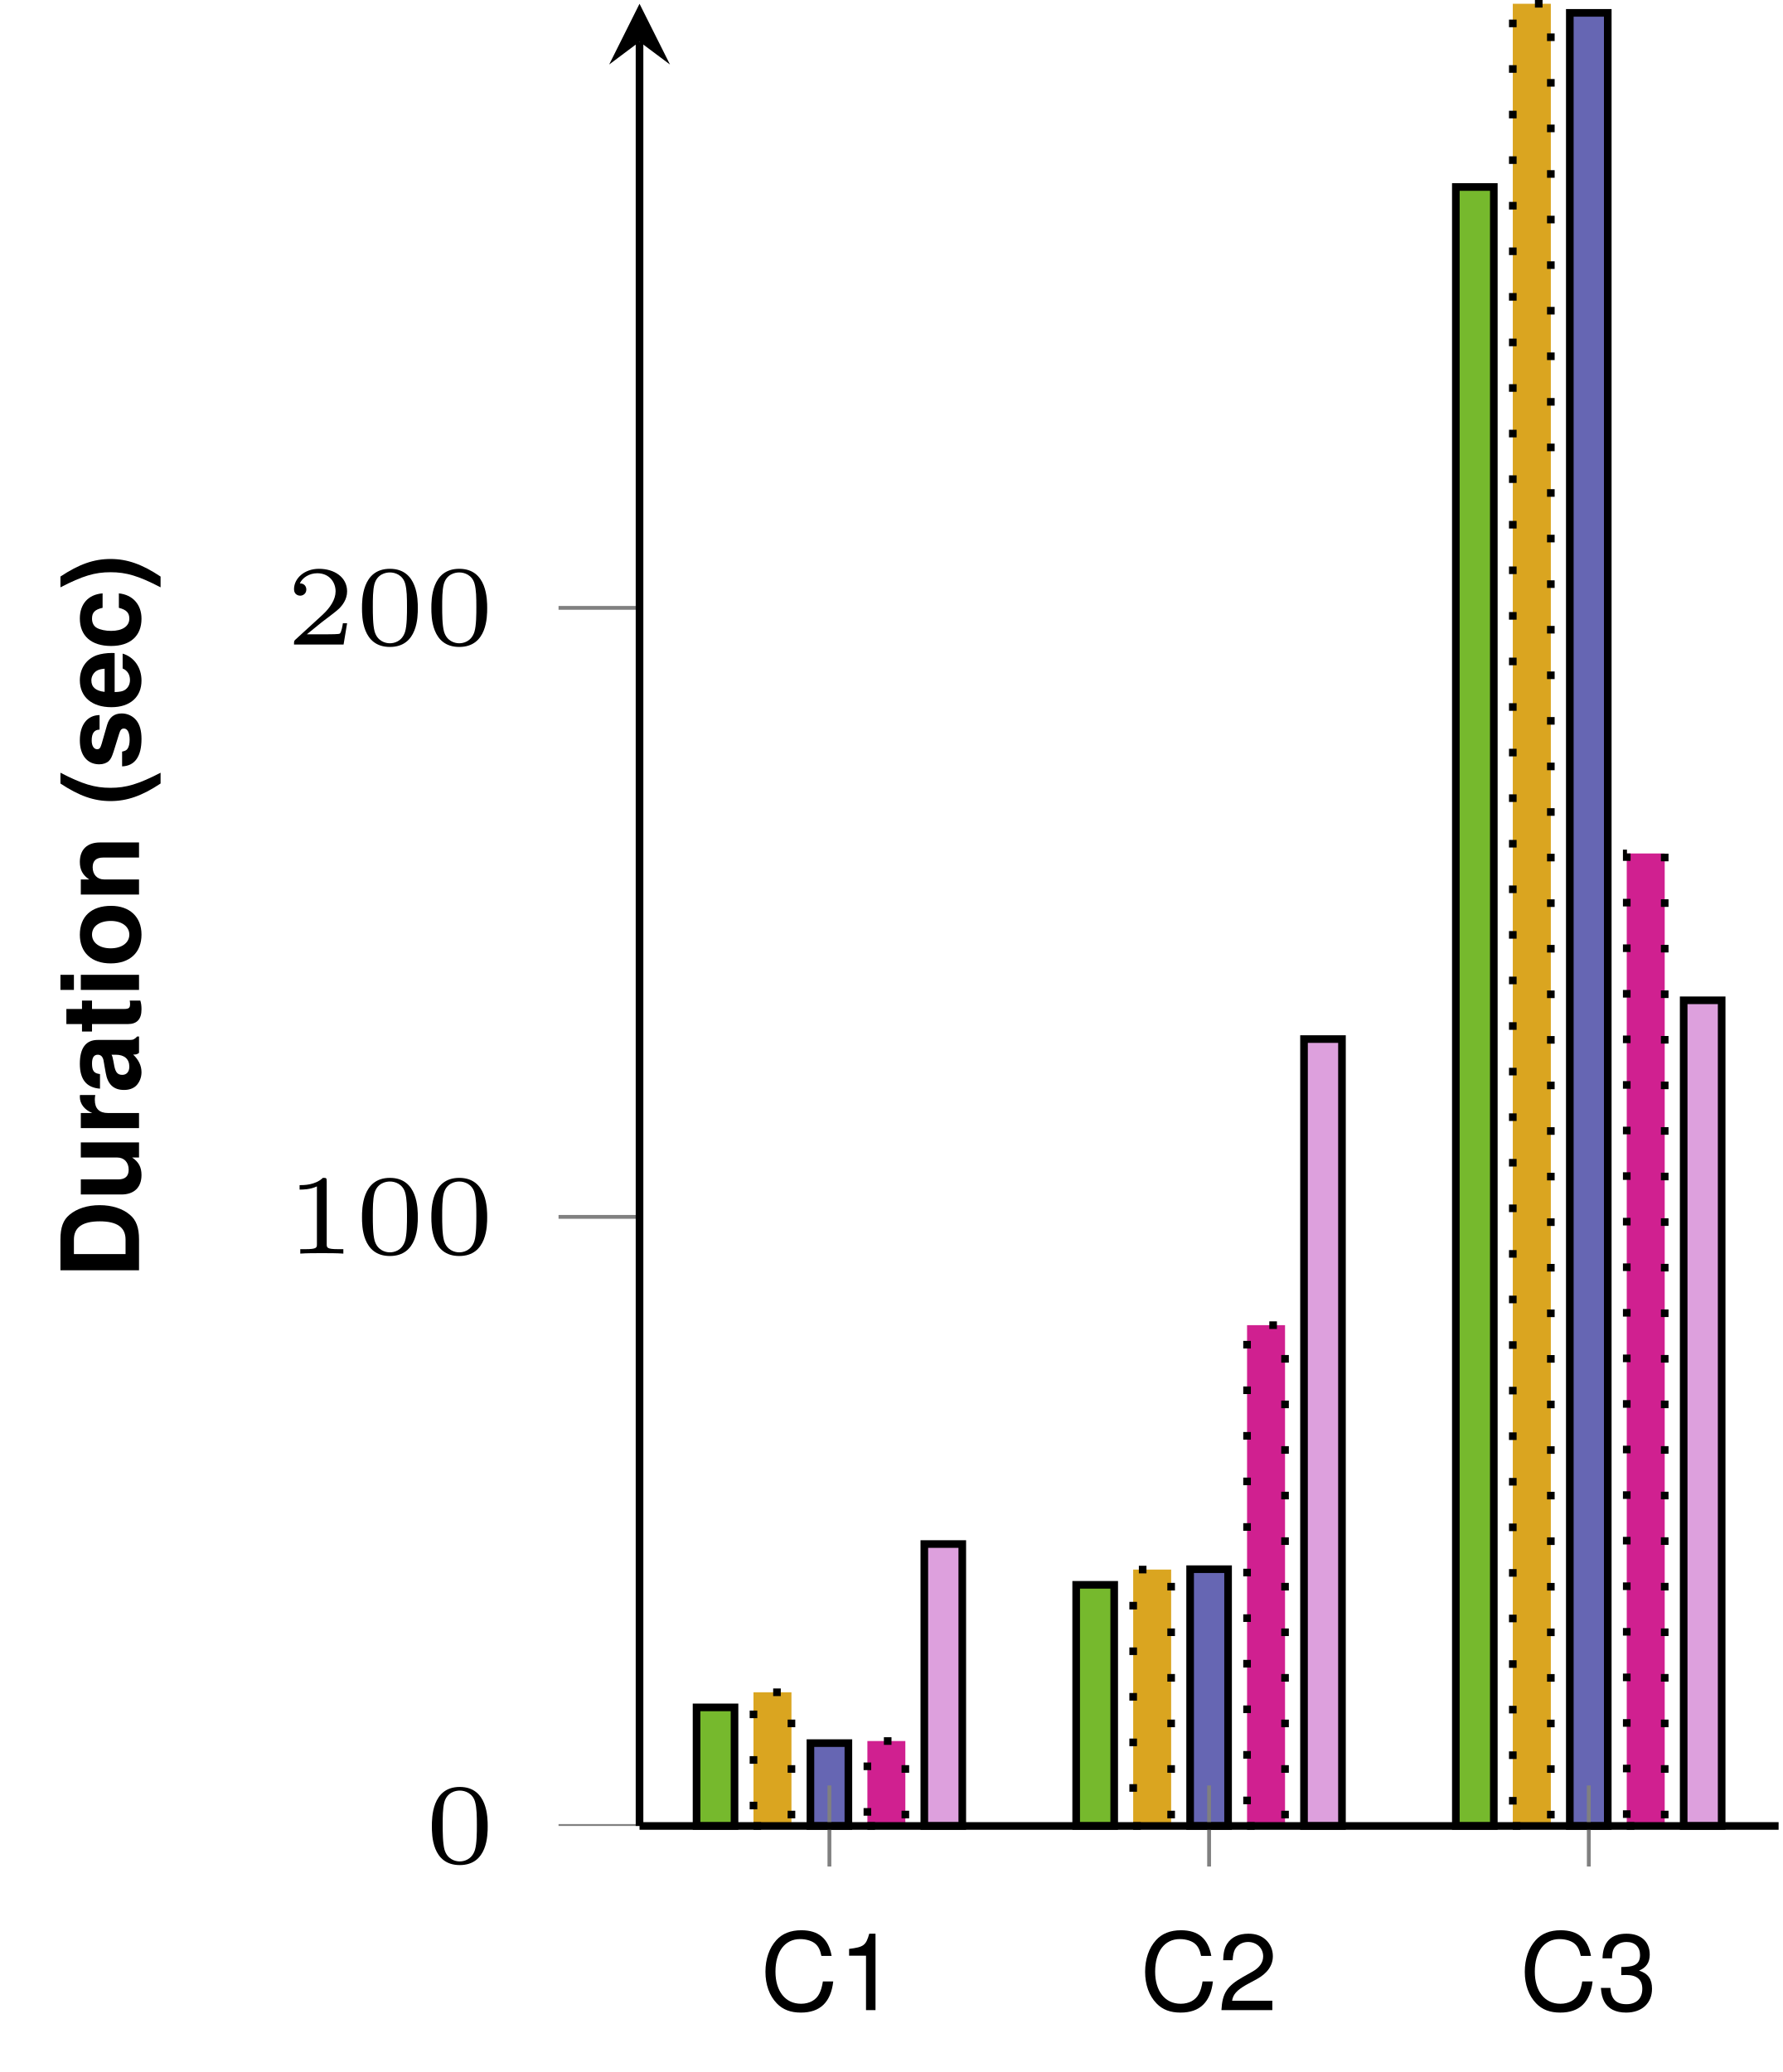
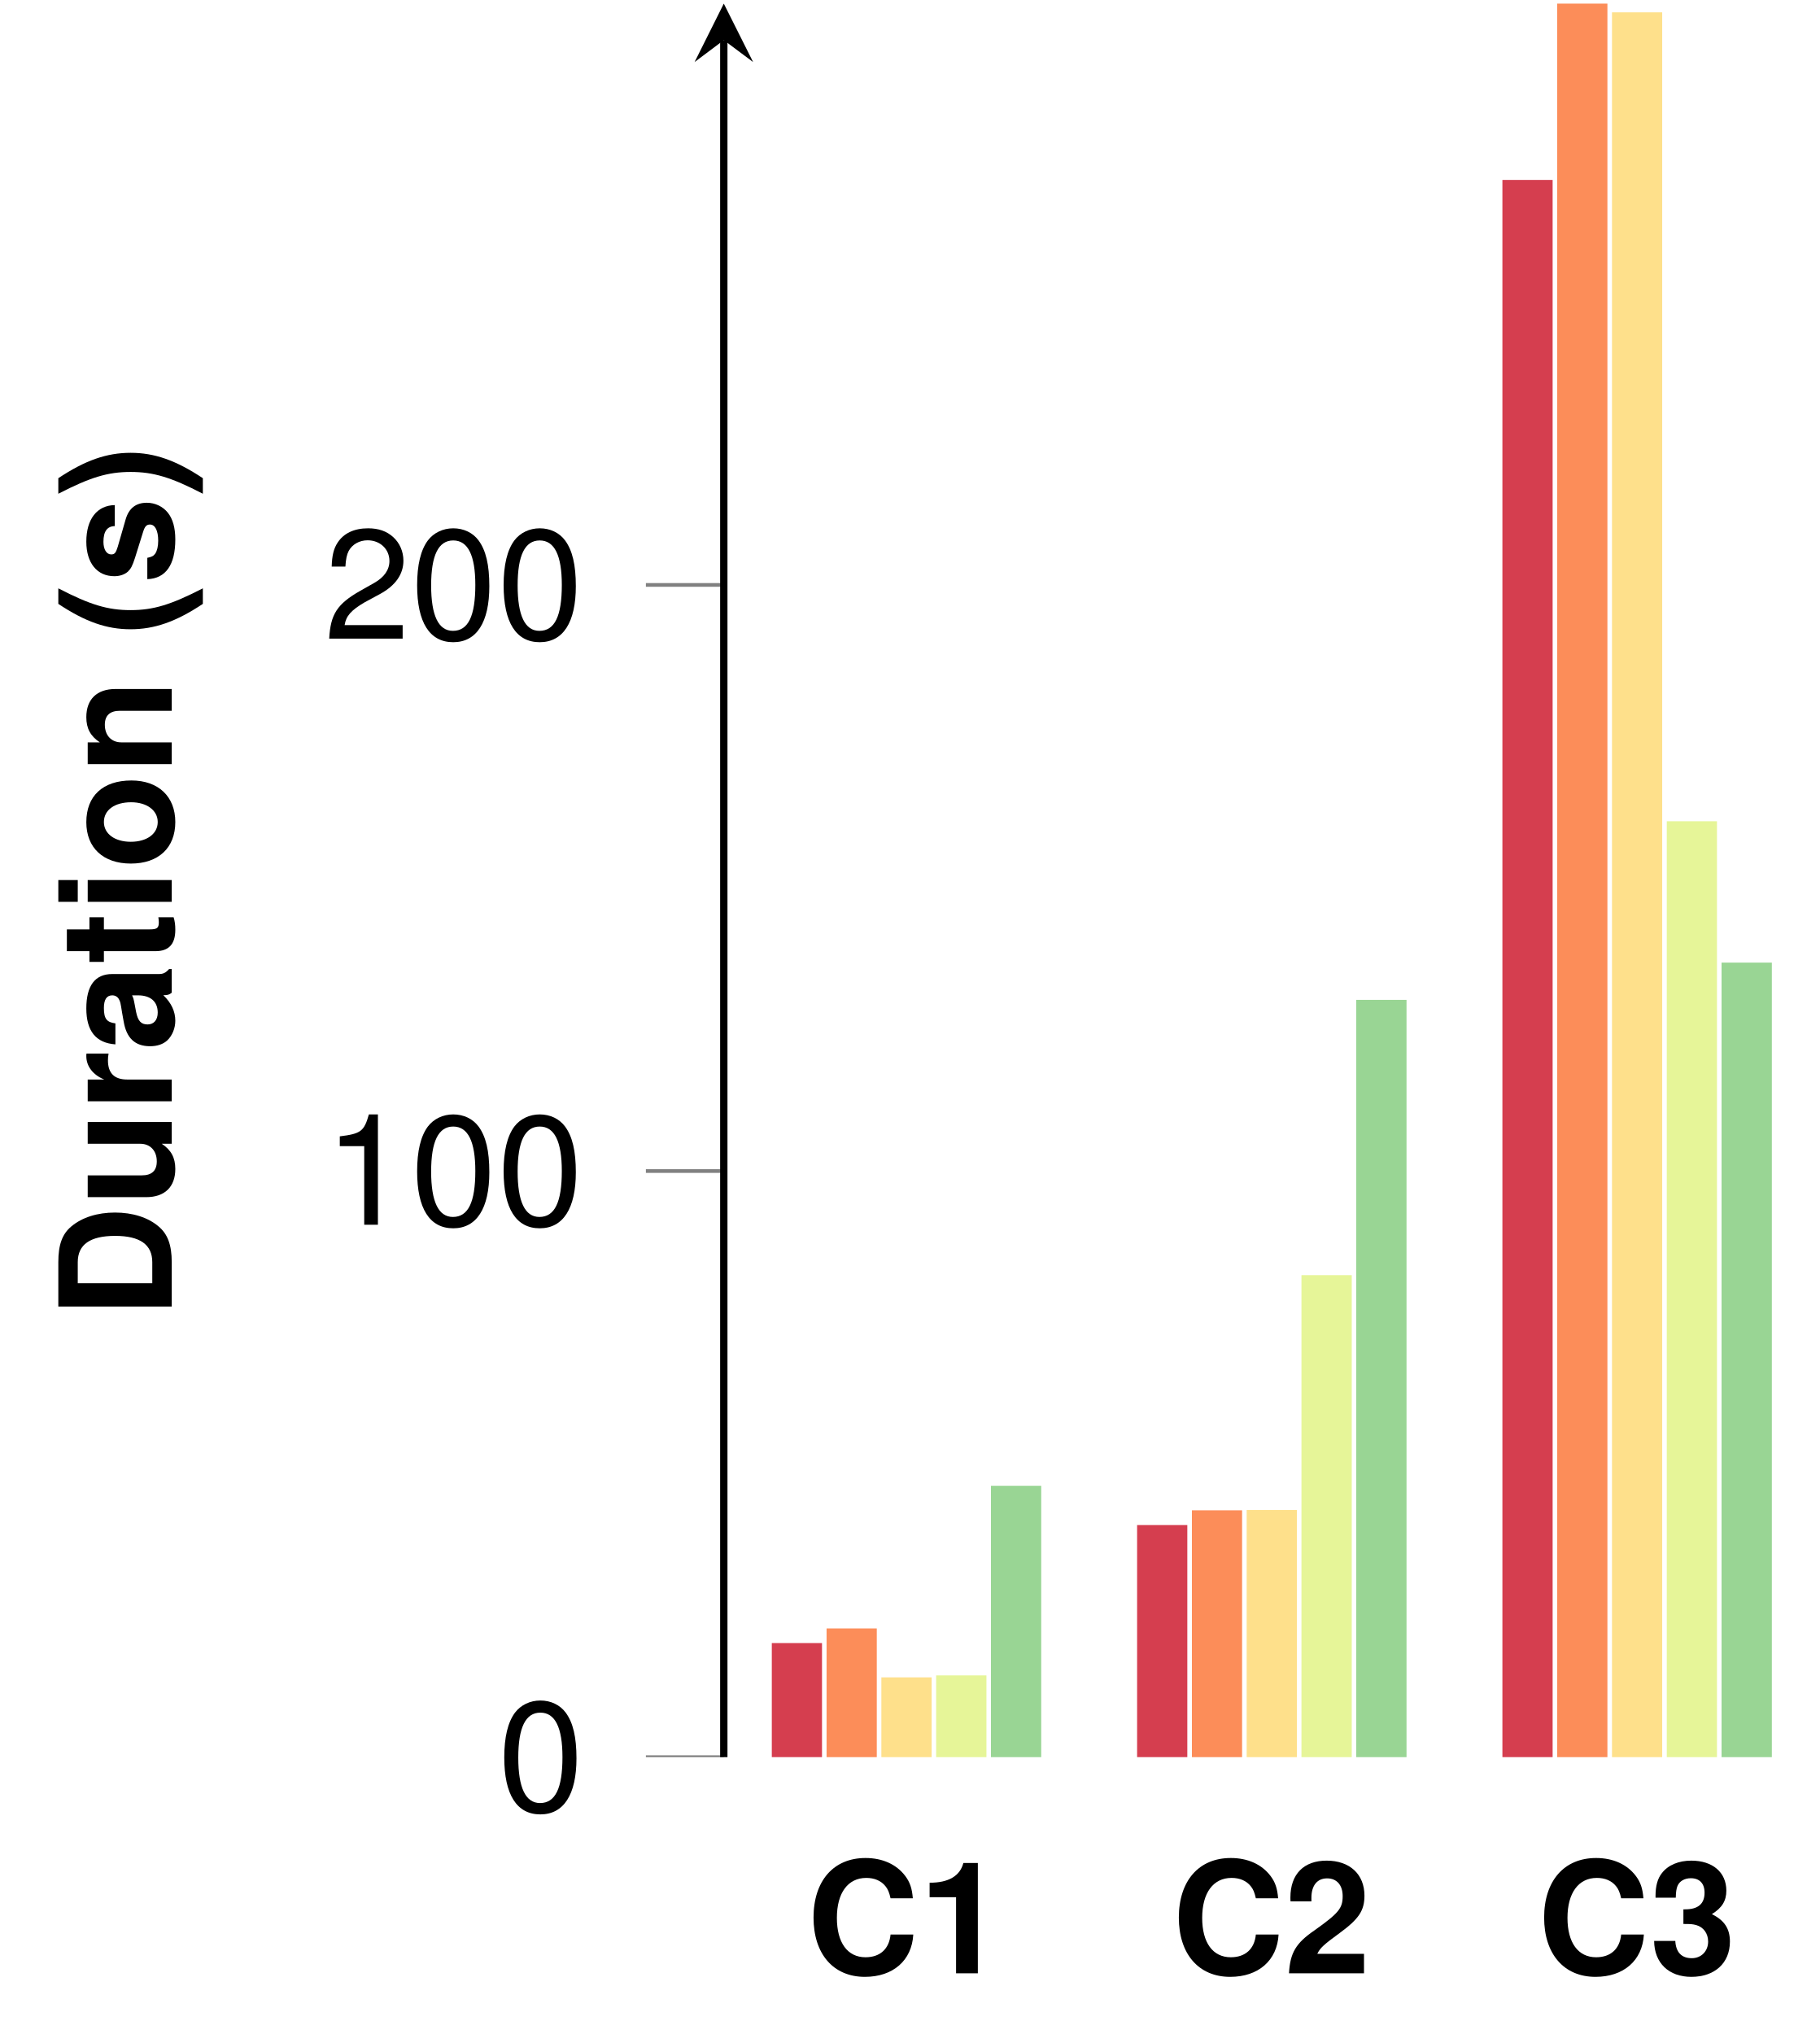
- <svg xmlns="http://www.w3.org/2000/svg" xmlns:xlink="http://www.w3.org/1999/xlink" height="108.753pt" version="1.1" viewBox="0 -108.753 93.539 108.753" width="93.539pt">
+ <svg xmlns="http://www.w3.org/2000/svg" xmlns:xlink="http://www.w3.org/1999/xlink" height="110.943pt" version="1.1" viewBox="0 -110.943 99.258 110.943" width="99.258pt">
  <defs>
-     <clipPath id="clip1">
-       <path d="M33.562 128.82H93.34V-250.289H33.562" />
+     <clipPath id="clip2">
+       <path d="M-102.25 -15.101V-110.746H240.988V-15.101" />
    </clipPath>
-     <clipPath id="clip2">
-       <path d="M-108.168 -12.914V-108.555H235.07V-12.914" />
-     </clipPath>
-     <path d="M1.148 -4.124C0.498 -3.146 0.226 -2.365 0.226 -1.499C0.226 -0.628 0.498 0.153 1.148 1.131H1.714C1.115 -0.034 0.922 -0.668 0.922 -1.499C0.922 -2.325 1.115 -2.97 1.714 -4.124H1.148Z" id="g1-40" />
-     <path d="M0.69 1.131C1.341 0.153 1.612 -0.628 1.612 -1.494C1.612 -2.365 1.341 -3.146 0.69 -4.124H0.124C0.724 -2.959 0.917 -2.325 0.917 -1.494C0.917 -0.668 0.724 -0.023 0.124 1.131H0.69Z" id="g1-41" />
-     <path d="M0.436 0H2.048C2.676 0 3.072 -0.147 3.349 -0.481C3.677 -0.866 3.853 -1.426 3.853 -2.065C3.853 -2.699 3.677 -3.259 3.349 -3.649C3.072 -3.983 2.682 -4.124 2.048 -4.124H0.436V0ZM1.284 -0.707V-3.417H2.048C2.687 -3.417 3.004 -2.97 3.004 -2.059C3.004 -1.154 2.687 -0.707 2.048 -0.707H1.284Z" id="g1-68" />
-     <path d="M2.965 -0.096C2.823 -0.226 2.783 -0.311 2.783 -0.47V-2.167C2.783 -2.789 2.359 -3.106 1.533 -3.106S0.277 -2.755 0.226 -2.048H0.99C1.03 -2.365 1.16 -2.467 1.55 -2.467C1.856 -2.467 2.008 -2.365 2.008 -2.161C2.008 -2.059 1.957 -1.969 1.873 -1.924C1.765 -1.867 1.765 -1.867 1.375 -1.805L1.058 -1.748C0.453 -1.646 0.158 -1.335 0.158 -0.786C0.158 -0.526 0.232 -0.311 0.373 -0.158C0.549 0.023 0.815 0.13 1.086 0.13C1.426 0.13 1.737 -0.017 2.014 -0.306C2.014 -0.147 2.031 -0.091 2.105 0H2.965V-0.096ZM2.008 -1.228C2.008 -0.769 1.782 -0.509 1.38 -0.509C1.115 -0.509 0.95 -0.651 0.95 -0.877C0.95 -1.115 1.075 -1.228 1.403 -1.296L1.675 -1.346C1.884 -1.386 1.918 -1.397 2.008 -1.443V-1.228Z" id="g1-97" />
-     <path d="M2.953 -1.912C2.897 -2.659 2.399 -3.106 1.635 -3.106C0.724 -3.106 0.192 -2.506 0.192 -1.465C0.192 -0.458 0.718 0.13 1.624 0.13C2.365 0.13 2.88 -0.328 2.953 -1.058H2.195C2.093 -0.662 1.935 -0.509 1.629 -0.509C1.228 -0.509 0.984 -0.871 0.984 -1.465C0.984 -1.754 1.041 -2.025 1.137 -2.206C1.228 -2.376 1.403 -2.467 1.629 -2.467C1.952 -2.467 2.105 -2.314 2.195 -1.912H2.953Z" id="g1-99" />
-     <path d="M2.965 -1.279C2.97 -1.346 2.97 -1.375 2.97 -1.414C2.97 -1.72 2.925 -2.003 2.851 -2.218C2.648 -2.772 2.155 -3.106 1.539 -3.106C0.662 -3.106 0.124 -2.472 0.124 -1.448C0.124 -0.47 0.656 0.13 1.522 0.13C2.206 0.13 2.761 -0.26 2.936 -0.86H2.155C2.059 -0.617 1.839 -0.475 1.55 -0.475C1.324 -0.475 1.143 -0.571 1.03 -0.741C0.956 -0.854 0.928 -0.99 0.917 -1.279H2.965ZM0.928 -1.805C0.979 -2.269 1.177 -2.501 1.528 -2.501C1.726 -2.501 1.907 -2.404 2.02 -2.246C2.093 -2.133 2.127 -2.014 2.144 -1.805H0.928Z" id="g1-101" />
-     <path d="M1.171 -3.055H0.379V0H1.171V-3.055ZM1.171 -4.124H0.379V-3.417H1.171V-4.124Z" id="g1-105" />
-     <path d="M0.356 -3.055V0H1.148V-1.833C1.148 -2.195 1.403 -2.433 1.788 -2.433C2.127 -2.433 2.297 -2.246 2.297 -1.884V0H3.089V-2.048C3.089 -2.721 2.716 -3.106 2.065 -3.106C1.652 -3.106 1.375 -2.953 1.148 -2.614V-3.055H0.356Z" id="g1-110" />
-     <path d="M1.703 -3.106C0.769 -3.106 0.198 -2.489 0.198 -1.488C0.198 -0.481 0.769 0.13 1.709 0.13C2.636 0.13 3.219 -0.487 3.219 -1.465C3.219 -2.501 2.659 -3.106 1.703 -3.106ZM1.709 -2.467C2.144 -2.467 2.427 -2.076 2.427 -1.477C2.427 -0.905 2.133 -0.509 1.709 -0.509C1.279 -0.509 0.99 -0.905 0.99 -1.488S1.279 -2.467 1.709 -2.467Z" id="g1-111" />
-     <path d="M0.356 -3.055V0H1.148V-1.624C1.148 -2.088 1.38 -2.32 1.844 -2.32C1.929 -2.32 1.986 -2.314 2.093 -2.297V-3.1C2.048 -3.106 2.02 -3.106 1.997 -3.106C1.635 -3.106 1.318 -2.868 1.148 -2.455V-3.055H0.356Z" id="g1-114" />
-     <path d="M2.857 -2.071C2.846 -2.716 2.348 -3.106 1.528 -3.106C0.752 -3.106 0.272 -2.716 0.272 -2.088C0.272 -1.884 0.334 -1.709 0.441 -1.59C0.549 -1.482 0.645 -1.431 0.939 -1.335L1.884 -1.041C2.082 -0.979 2.15 -0.917 2.15 -0.792C2.15 -0.605 1.929 -0.492 1.561 -0.492C1.358 -0.492 1.194 -0.532 1.092 -0.6C1.007 -0.662 0.973 -0.724 0.939 -0.888H0.164C0.187 -0.221 0.679 0.13 1.607 0.13C2.031 0.13 2.354 0.04 2.58 -0.141S2.942 -0.605 2.942 -0.905C2.942 -1.301 2.744 -1.556 2.342 -1.675L1.341 -1.963C1.12 -2.031 1.064 -2.076 1.064 -2.201C1.064 -2.37 1.245 -2.484 1.522 -2.484C1.901 -2.484 2.088 -2.348 2.093 -2.071H2.857Z" id="g1-115" />
-     <path d="M1.703 -2.993H1.262V-3.813H0.47V-2.993H0.079V-2.467H0.47V-0.588C0.47 -0.107 0.724 0.13 1.245 0.13C1.42 0.13 1.561 0.113 1.703 0.068V-0.487C1.624 -0.475 1.578 -0.47 1.522 -0.47C1.313 -0.47 1.262 -0.532 1.262 -0.803V-2.467H1.703V-2.993Z" id="g1-116" />
-     <path d="M3.061 0V-3.055H2.269V-1.143C2.269 -0.781 2.014 -0.543 1.629 -0.543C1.29 -0.543 1.12 -0.724 1.12 -1.092V-3.055H0.328V-0.928C0.328 -0.255 0.702 0.13 1.352 0.13C1.765 0.13 2.042 -0.023 2.269 -0.362V0H3.061Z" id="g1-117" />
-     <path d="M3.288 -1.907C3.288 -2.343 3.288 -3.975 1.823 -3.975S0.359 -2.343 0.359 -1.907C0.359 -1.476 0.359 0.126 1.823 0.126S3.288 -1.476 3.288 -1.907ZM1.823 -0.066C1.572 -0.066 1.166 -0.185 1.022 -0.681C0.927 -1.028 0.927 -1.614 0.927 -1.985C0.927 -2.385 0.927 -2.845 1.01 -3.168C1.16 -3.706 1.614 -3.784 1.823 -3.784C2.098 -3.784 2.493 -3.652 2.624 -3.198C2.714 -2.881 2.72 -2.445 2.72 -1.985C2.72 -1.602 2.72 -0.998 2.618 -0.664C2.451 -0.143 2.02 -0.066 1.823 -0.066Z" id="g2-48" />
-     <path d="M2.146 -3.796C2.146 -3.975 2.122 -3.975 1.943 -3.975C1.548 -3.593 0.938 -3.593 0.723 -3.593V-3.359C0.879 -3.359 1.273 -3.359 1.632 -3.527V-0.508C1.632 -0.311 1.632 -0.233 1.016 -0.233H0.759V0C1.088 -0.024 1.554 -0.024 1.889 -0.024S2.69 -0.024 3.019 0V-0.233H2.762C2.146 -0.233 2.146 -0.311 2.146 -0.508V-3.796Z" id="g2-49" />
-     <path d="M3.216 -1.118H2.995C2.983 -1.034 2.923 -0.64 2.833 -0.574C2.792 -0.538 2.307 -0.538 2.224 -0.538H1.106L1.871 -1.16C2.074 -1.321 2.606 -1.704 2.792 -1.883C2.971 -2.062 3.216 -2.367 3.216 -2.792C3.216 -3.539 2.54 -3.975 1.739 -3.975C0.968 -3.975 0.43 -3.467 0.43 -2.905C0.43 -2.6 0.687 -2.564 0.753 -2.564C0.903 -2.564 1.076 -2.672 1.076 -2.887C1.076 -3.019 0.998 -3.21 0.735 -3.21C0.873 -3.515 1.237 -3.742 1.65 -3.742C2.277 -3.742 2.612 -3.276 2.612 -2.792C2.612 -2.367 2.331 -1.931 1.913 -1.548L0.496 -0.251C0.436 -0.191 0.43 -0.185 0.43 0H3.031L3.216 -1.118Z" id="g2-50" />
-     <path d="M1.465 -2.857V0H1.963V-4.011H1.635C1.46 -3.394 1.346 -3.31 0.577 -3.213V-2.857H1.465Z" id="g4-49" />
-     <path d="M2.863 -0.492H0.752C0.803 -0.82 0.984 -1.03 1.477 -1.318L2.042 -1.624C2.602 -1.929 2.891 -2.342 2.891 -2.834C2.891 -3.168 2.755 -3.479 2.518 -3.694S1.986 -4.011 1.607 -4.011C1.098 -4.011 0.718 -3.83 0.498 -3.491C0.356 -3.276 0.294 -3.027 0.283 -2.619H0.781C0.798 -2.891 0.832 -3.055 0.9 -3.185C1.03 -3.428 1.29 -3.576 1.59 -3.576C2.042 -3.576 2.382 -3.253 2.382 -2.823C2.382 -2.506 2.195 -2.235 1.839 -2.031L1.318 -1.737C0.481 -1.262 0.238 -0.883 0.192 0H2.863V-0.492Z" id="g4-50" />
-     <path d="M1.25 -1.839H1.313L1.522 -1.844C2.071 -1.844 2.354 -1.595 2.354 -1.115C2.354 -0.611 2.042 -0.311 1.522 -0.311C0.979 -0.311 0.713 -0.583 0.679 -1.165H0.181C0.204 -0.843 0.26 -0.634 0.356 -0.453C0.56 -0.068 0.956 0.13 1.505 0.13C2.331 0.13 2.863 -0.362 2.863 -1.12C2.863 -1.629 2.665 -1.912 2.184 -2.076C2.557 -2.223 2.744 -2.506 2.744 -2.908C2.744 -3.598 2.286 -4.011 1.522 -4.011C0.713 -4.011 0.283 -3.57 0.266 -2.716H0.764C0.769 -2.959 0.792 -3.095 0.854 -3.219C0.967 -3.44 1.216 -3.576 1.528 -3.576C1.969 -3.576 2.235 -3.315 2.235 -2.891C2.235 -2.608 2.133 -2.438 1.912 -2.348C1.776 -2.291 1.601 -2.269 1.25 -2.263V-1.839Z" id="g4-51" />
-     <path d="M3.745 -2.846C3.581 -3.751 3.061 -4.192 2.155 -4.192C1.601 -4.192 1.154 -4.017 0.849 -3.677C0.475 -3.27 0.272 -2.682 0.272 -2.014C0.272 -1.335 0.481 -0.752 0.871 -0.351C1.188 -0.023 1.595 0.13 2.133 0.13C3.14 0.13 3.706 -0.413 3.83 -1.505H3.287C3.242 -1.222 3.185 -1.03 3.1 -0.866C2.931 -0.526 2.58 -0.334 2.139 -0.334C1.318 -0.334 0.798 -0.99 0.798 -2.02C0.798 -3.078 1.296 -3.728 2.093 -3.728C2.427 -3.728 2.738 -3.626 2.908 -3.468C3.061 -3.327 3.146 -3.151 3.208 -2.846H3.745Z" id="g4-67" />
+     <path d="M1.723 -6.186C0.747 -4.718 0.339 -3.547 0.339 -2.249C0.339 -0.942 0.747 0.229 1.723 1.697H2.571C1.672 -0.051 1.383 -1.001 1.383 -2.249C1.383 -3.488 1.672 -4.455 2.571 -6.186H1.723Z" id="g1-40" />
+     <path d="M1.035 1.697C2.011 0.229 2.419 -0.942 2.419 -2.24C2.419 -3.547 2.011 -4.718 1.035 -6.186H0.187C1.086 -4.438 1.375 -3.488 1.375 -2.24C1.375 -1.001 1.086 -0.034 0.187 1.697H1.035Z" id="g1-41" />
+     <path d="M2.02 -4.15V0H3.208V-6.017H2.419C2.232 -5.304 1.612 -4.939 0.577 -4.939V-4.15H2.02Z" id="g1-49" />
+     <path d="M4.345 -1.061H1.799C1.952 -1.383 2.139 -1.553 3.021 -2.198C4.065 -2.962 4.37 -3.42 4.37 -4.235C4.37 -5.397 3.573 -6.144 2.308 -6.144C1.061 -6.144 0.331 -5.406 0.331 -4.133C0.331 -4.082 0.331 -4.014 0.339 -3.921H1.477V-4.116C1.477 -4.786 1.791 -5.177 2.334 -5.177C2.86 -5.177 3.182 -4.812 3.182 -4.209C3.182 -3.547 2.97 -3.284 1.646 -2.342C0.628 -1.646 0.314 -1.112 0.255 0H4.345V-1.061Z" id="g1-50" />
+     <path d="M1.842 -2.69C2.257 -2.69 2.334 -2.682 2.537 -2.631C2.936 -2.52 3.191 -2.172 3.191 -1.731C3.191 -1.205 2.817 -0.823 2.3 -0.823C1.74 -0.823 1.434 -1.146 1.4 -1.765H0.246C0.255 -0.56 1.044 0.195 2.274 0.195C3.556 0.195 4.379 -0.56 4.379 -1.731C4.379 -2.436 4.073 -2.894 3.394 -3.225C3.955 -3.573 4.184 -3.955 4.184 -4.506C4.184 -5.508 3.437 -6.144 2.274 -6.144C1.587 -6.144 1.01 -5.906 0.67 -5.465C0.433 -5.168 0.322 -4.761 0.322 -4.226V-4.124H1.426C1.434 -4.447 1.46 -4.608 1.519 -4.761C1.629 -5.024 1.901 -5.185 2.249 -5.185C2.724 -5.185 2.996 -4.897 2.996 -4.396C2.996 -3.793 2.648 -3.488 1.943 -3.488H1.842V-2.69Z" id="g1-51" />
+     <path d="M5.788 -4.09C5.745 -4.625 5.635 -4.964 5.372 -5.312C4.897 -5.94 4.133 -6.288 3.208 -6.288C1.46 -6.288 0.373 -5.041 0.373 -3.038C0.373 -1.052 1.451 0.195 3.174 0.195C4.71 0.195 5.737 -0.696 5.813 -2.113H4.574C4.498 -1.324 3.997 -0.874 3.208 -0.874C2.223 -0.874 1.646 -1.672 1.646 -3.021C1.646 -4.387 2.249 -5.202 3.25 -5.202C3.692 -5.202 4.056 -5.049 4.294 -4.752C4.43 -4.583 4.498 -4.421 4.574 -4.09H5.788Z" id="g1-67" />
+     <path d="M0.653 0H3.072C4.014 0 4.608 -0.221 5.024 -0.721C5.516 -1.298 5.779 -2.139 5.779 -3.097C5.779 -4.048 5.516 -4.888 5.024 -5.474C4.608 -5.974 4.022 -6.186 3.072 -6.186H0.653V0ZM1.926 -1.061V-5.126H3.072C4.031 -5.126 4.506 -4.455 4.506 -3.089C4.506 -1.731 4.031 -1.061 3.072 -1.061H1.926Z" id="g1-68" />
+     <path d="M4.447 -0.144C4.235 -0.339 4.175 -0.467 4.175 -0.704V-3.25C4.175 -4.184 3.539 -4.659 2.3 -4.659S0.416 -4.133 0.339 -3.072H1.485C1.544 -3.547 1.74 -3.7 2.325 -3.7C2.783 -3.7 3.013 -3.547 3.013 -3.242C3.013 -3.089 2.936 -2.953 2.809 -2.885C2.648 -2.8 2.648 -2.8 2.062 -2.707L1.587 -2.622C0.679 -2.469 0.238 -2.003 0.238 -1.18C0.238 -0.789 0.348 -0.467 0.56 -0.238C0.823 0.034 1.222 0.195 1.629 0.195C2.139 0.195 2.605 -0.025 3.021 -0.458C3.021 -0.221 3.047 -0.136 3.157 0H4.447V-0.144ZM3.013 -1.842C3.013 -1.154 2.673 -0.764 2.071 -0.764C1.672 -0.764 1.426 -0.976 1.426 -1.315C1.426 -1.672 1.612 -1.842 2.105 -1.943L2.512 -2.02C2.826 -2.079 2.877 -2.096 3.013 -2.164V-1.842Z" id="g1-97" />
+     <path d="M1.757 -4.583H0.569V0H1.757V-4.583ZM1.757 -6.186H0.569V-5.126H1.757V-6.186Z" id="g1-105" />
+     <path d="M0.535 -4.583V0H1.723V-2.75C1.723 -3.293 2.105 -3.649 2.682 -3.649C3.191 -3.649 3.445 -3.369 3.445 -2.826V0H4.633V-3.072C4.633 -4.082 4.073 -4.659 3.097 -4.659C2.478 -4.659 2.062 -4.43 1.723 -3.921V-4.583H0.535Z" id="g1-110" />
+     <path d="M2.554 -4.659C1.154 -4.659 0.297 -3.734 0.297 -2.232C0.297 -0.721 1.154 0.195 2.563 0.195C3.955 0.195 4.829 -0.73 4.829 -2.198C4.829 -3.751 3.989 -4.659 2.554 -4.659ZM2.563 -3.7C3.216 -3.7 3.641 -3.114 3.641 -2.215C3.641 -1.358 3.199 -0.764 2.563 -0.764C1.918 -0.764 1.485 -1.358 1.485 -2.232S1.918 -3.7 2.563 -3.7Z" id="g1-111" />
+     <path d="M0.535 -4.583V0H1.723V-2.436C1.723 -3.131 2.071 -3.479 2.767 -3.479C2.894 -3.479 2.979 -3.471 3.14 -3.445V-4.65C3.072 -4.659 3.03 -4.659 2.996 -4.659C2.453 -4.659 1.977 -4.303 1.723 -3.683V-4.583H0.535Z" id="g1-114" />
+     <path d="M4.286 -3.106C4.269 -4.073 3.522 -4.659 2.291 -4.659C1.129 -4.659 0.407 -4.073 0.407 -3.131C0.407 -2.826 0.501 -2.563 0.662 -2.385C0.823 -2.223 0.967 -2.147 1.409 -2.003L2.826 -1.561C3.123 -1.468 3.225 -1.375 3.225 -1.188C3.225 -0.908 2.894 -0.738 2.342 -0.738C2.037 -0.738 1.791 -0.798 1.638 -0.9C1.511 -0.993 1.46 -1.086 1.409 -1.332H0.246C0.28 -0.331 1.018 0.195 2.41 0.195C3.047 0.195 3.53 0.059 3.87 -0.212S4.413 -0.908 4.413 -1.358C4.413 -1.952 4.116 -2.334 3.513 -2.512L2.011 -2.945C1.68 -3.047 1.595 -3.114 1.595 -3.301C1.595 -3.556 1.867 -3.725 2.283 -3.725C2.851 -3.725 3.131 -3.522 3.14 -3.106H4.286Z" id="g1-115" />
+     <path d="M2.554 -4.489H1.892V-5.72H0.704V-4.489H0.119V-3.7H0.704V-0.883C0.704 -0.161 1.086 0.195 1.867 0.195C2.13 0.195 2.342 0.17 2.554 0.102V-0.73C2.436 -0.713 2.368 -0.704 2.283 -0.704C1.969 -0.704 1.892 -0.798 1.892 -1.205V-3.7H2.554V-4.489Z" id="g1-116" />
+     <path d="M4.591 0V-4.583H3.403V-1.714C3.403 -1.171 3.021 -0.815 2.444 -0.815C1.935 -0.815 1.68 -1.086 1.68 -1.638V-4.583H0.492V-1.392C0.492 -0.382 1.052 0.195 2.028 0.195C2.648 0.195 3.064 -0.034 3.403 -0.543V0H4.591Z" id="g1-117" />
+     <path d="M2.334 -6.017C1.774 -6.017 1.264 -5.771 0.95 -5.355C0.56 -4.829 0.365 -4.022 0.365 -2.911C0.365 -0.883 1.044 0.195 2.334 0.195C3.607 0.195 4.303 -0.883 4.303 -2.86C4.303 -4.031 4.116 -4.812 3.717 -5.355C3.403 -5.779 2.902 -6.017 2.334 -6.017ZM2.334 -5.355C3.14 -5.355 3.539 -4.54 3.539 -2.928C3.539 -1.222 3.148 -0.424 2.317 -0.424C1.528 -0.424 1.129 -1.256 1.129 -2.902S1.528 -5.355 2.334 -5.355Z" id="g3-48" />
+     <path d="M2.198 -4.286V0H2.945V-6.017H2.453C2.189 -5.092 2.02 -4.964 0.866 -4.82V-4.286H2.198Z" id="g3-49" />
+     <path d="M4.294 -0.738H1.129C1.205 -1.23 1.477 -1.544 2.215 -1.977L3.064 -2.436C3.904 -2.894 4.336 -3.513 4.336 -4.252C4.336 -4.752 4.133 -5.219 3.776 -5.541S2.979 -6.017 2.41 -6.017C1.646 -6.017 1.078 -5.745 0.747 -5.236C0.535 -4.914 0.441 -4.54 0.424 -3.929H1.171C1.197 -4.336 1.247 -4.583 1.349 -4.778C1.544 -5.143 1.935 -5.363 2.385 -5.363C3.064 -5.363 3.573 -4.88 3.573 -4.235C3.573 -3.759 3.293 -3.352 2.758 -3.047L1.977 -2.605C0.721 -1.892 0.356 -1.324 0.289 0H4.294V-0.738Z" id="g3-50" />
  </defs>
  <g id="page1">
-     <path d="M36.555 -12.914H38.547V-19.137H36.555ZM56.477 -12.914H58.473V-25.57H56.477ZM76.402 -12.914H78.395V-98.938H76.402Z" fill="#76b92d" />
-     <path d="M36.555 -12.914H38.547V-19.137H36.555ZM56.477 -12.914H58.473V-25.57H56.477ZM76.402 -12.914H78.395V-98.938H76.402Z" fill="none" stroke="#000000" stroke-miterlimit="10.037" stroke-width="0.4" />
-     <path d="M39.543 -12.914H41.535V-19.93H39.543ZM59.469 -12.914H61.461V-26.371H59.469ZM79.391 -12.914H81.387V-108.555H79.391Z" fill="#daa520" />
-     <path d="M39.543 -12.914H41.535V-19.93H39.543ZM59.469 -12.914H61.461V-26.371H59.469ZM79.391 -12.914H81.387V-108.555H79.391Z" fill="none" stroke="#000000" stroke-dasharray="0.399,1.993" stroke-miterlimit="10.037" stroke-width="0.4" />
-     <path d="M42.531 -12.914H44.523V-17.262H42.531ZM62.457 -12.914H64.449V-26.391H62.457ZM82.383 -12.914H84.375V-108.078H82.383Z" fill="#6666b3" />
-     <path d="M42.531 -12.914H44.523V-17.262H42.531ZM62.457 -12.914H64.449V-26.391H62.457ZM82.383 -12.914H84.375V-108.078H82.383Z" fill="none" stroke="#000000" stroke-miterlimit="10.037" stroke-width="0.4" />
-     <path d="M45.52 -12.914H47.512V-17.371H45.52ZM65.445 -12.914H67.438V-39.199H65.445ZM85.371 -12.914H87.363V-63.957H85.371Z" fill="#d02090" />
-     <path d="M45.52 -12.914H47.512V-17.371H45.52ZM65.445 -12.914H67.438V-39.199H65.445ZM85.371 -12.914H87.363V-63.957H85.371Z" fill="none" stroke="#000000" stroke-dasharray="0.399,1.993" stroke-miterlimit="10.037" stroke-width="0.4" />
-     <path d="M48.508 -12.914H50.5V-27.711H48.508ZM68.434 -12.914H70.426V-54.215H68.434ZM88.359 -12.914H90.352V-56.25H88.359Z" fill="#dda0dd" />
-     <path d="M48.508 -12.914H50.5V-27.711H48.508ZM68.434 -12.914H70.426V-54.215H68.434ZM88.359 -12.914H90.352V-56.25H88.359Z" fill="none" stroke="#000000" stroke-miterlimit="10.037" stroke-width="0.4" />
-     <path clip-path="url(#clip1)" d="M43.527 -10.785V-15.039M63.453 -10.785V-15.039M83.379 -10.785V-15.039" fill="none" stroke="#808080" stroke-miterlimit="10.037" stroke-width="0.2" />
-     <path clip-path="url(#clip2)" d="M29.312 -12.914H33.562M29.312 -44.883H33.562M29.312 -76.848H33.562" fill="none" stroke="#808080" stroke-miterlimit="10.037" stroke-width="0.2" />
-     <path d="M33.562 -12.914H93.34" fill="none" stroke="#000000" stroke-miterlimit="10.037" stroke-width="0.4" />
-     <path d="M33.562 -12.914V-106.562" fill="none" stroke="#000000" stroke-miterlimit="10.037" stroke-width="0.4" />
-     <path d="M33.562 -108.555L31.969 -105.367L33.562 -106.562L35.16 -105.367" />
-     <g transform="matrix(1 0 0 1 -37.1939 22.5779)">
-       <use x="77.092" xlink:href="#g4-67" y="-25.826" />
-       <use x="81.177" xlink:href="#g4-49" y="-25.826" />
+     <path d="M42.098 -15.102H44.836V-21.324H42.098ZM62.023 -15.102H64.762V-27.762H62.023ZM81.949 -15.102H84.688V-101.129H81.949Z" fill="#d53e4f" />
+     <path d="M45.086 -15.101H47.824V-22.121H45.086ZM65.012 -15.101H67.75V-28.562H65.012ZM84.938 -15.101H87.676V-110.746H84.938Z" fill="#fc8d59" />
+     <path d="M48.074 -15.101H50.816V-19.453H48.074ZM68 -15.101H70.738V-28.582H68ZM87.926 -15.101H90.664V-110.27H87.926Z" fill="#fee08b" />
+     <path d="M51.062 -15.101H53.805V-19.559H51.062ZM70.988 -15.101H73.731V-41.391H70.988ZM90.914 -15.101H93.652V-66.148H90.914Z" fill="#e6f598" />
+     <path d="M54.051 -15.101H56.793V-29.902H54.051ZM73.977 -15.101H76.719V-56.406H73.977ZM93.902 -15.101H96.645V-58.438H93.902Z" fill="#99d594" />
+     <path clip-path="url(#clip2)" d="M35.23 -15.101H39.48M35.23 -47.07H39.48M35.23 -79.039H39.48" fill="none" stroke="#808080" stroke-miterlimit="10.037" stroke-width="0.2" />
+     <path d="M39.48 -15.101V-108.754" fill="none" stroke="#000000" stroke-miterlimit="10.037" stroke-width="0.4" />
+     <path d="M39.48 -110.746L37.887 -107.559L39.48 -108.754L41.078 -107.559" />
+     <g transform="matrix(1 0 0 1 -44.9264 26.8951)">
+       <use x="88.928" xlink:href="#g1-67" y="-30.207" />
+       <use x="95.055" xlink:href="#g1-49" y="-30.207" />
    </g>
-     <g transform="matrix(1 0 0 1 -17.2687 22.5779)">
-       <use x="77.092" xlink:href="#g4-67" y="-25.826" />
-       <use x="81.177" xlink:href="#g4-50" y="-25.826" />
+     <g transform="matrix(1 0 0 1 -25.0012 26.8951)">
+       <use x="88.928" xlink:href="#g1-67" y="-30.207" />
+       <use x="95.055" xlink:href="#g1-50" y="-30.207" />
    </g>
-     <g transform="matrix(1 0 0 1 2.6565 22.5779)">
-       <use x="77.092" xlink:href="#g4-67" y="-25.826" />
-       <use x="81.177" xlink:href="#g4-51" y="-25.826" />
+     <g transform="matrix(1 0 0 1 -5.076 26.8951)">
+       <use x="88.928" xlink:href="#g1-67" y="-30.207" />
+       <use x="95.055" xlink:href="#g1-51" y="-30.207" />
    </g>
-     <g transform="matrix(1 0 0 1 -54.7863 14.8392)">
-       <use x="77.092" xlink:href="#g2-48" y="-25.826" />
+     <g transform="matrix(1 0 0 1 -61.7876 18.0338)">
+       <use x="88.928" xlink:href="#g3-48" y="-30.207" />
    </g>
-     <g transform="matrix(1 0 0 1 -62.0922 -17.1291)">
-       <use x="77.092" xlink:href="#g2-49" y="-25.826" />
-       <use x="80.731" xlink:href="#g2-48" y="-25.826" />
-       <use x="84.371" xlink:href="#g2-48" y="-25.826" />
+     <g transform="matrix(1 0 0 1 -71.2596 -13.9344)">
+       <use x="88.928" xlink:href="#g3-49" y="-30.207" />
+       <use x="93.647" xlink:href="#g3-48" y="-30.207" />
+       <use x="98.365" xlink:href="#g3-48" y="-30.207" />
    </g>
-     <g transform="matrix(1 0 0 1 -62.0922 -49.0973)">
-       <use x="77.092" xlink:href="#g2-50" y="-25.826" />
-       <use x="80.731" xlink:href="#g2-48" y="-25.826" />
-       <use x="84.371" xlink:href="#g2-48" y="-25.826" />
+     <g transform="matrix(1 0 0 1 -71.2596 -45.9027)">
+       <use x="88.928" xlink:href="#g3-50" y="-30.207" />
+       <use x="93.647" xlink:href="#g3-48" y="-30.207" />
+       <use x="98.365" xlink:href="#g3-48" y="-30.207" />
    </g>
-     <g transform="matrix(0 -1 1 0 33.122 35.4473)">
-       <use x="77.092" xlink:href="#g1-68" y="-25.826" />
-       <use x="81.177" xlink:href="#g1-117" y="-25.826" />
-       <use x="84.633" xlink:href="#g1-114" y="-25.826" />
-       <use x="86.834" xlink:href="#g1-97" y="-25.826" />
-       <use x="89.98" xlink:href="#g1-116" y="-25.826" />
-       <use x="91.864" xlink:href="#g1-105" y="-25.826" />
-       <use x="93.436" xlink:href="#g1-111" y="-25.826" />
-       <use x="96.893" xlink:href="#g1-110" y="-25.826" />
-       <use x="101.928" xlink:href="#g1-40" y="-25.826" />
-       <use x="103.812" xlink:href="#g1-115" y="-25.826" />
-       <use x="106.958" xlink:href="#g1-101" y="-25.826" />
-       <use x="110.103" xlink:href="#g1-99" y="-25.826" />
-       <use x="113.249" xlink:href="#g1-41" y="-25.826" />
+     <g transform="matrix(0 -1 1 0 39.5741 49.9015)">
+       <use x="88.928" xlink:href="#g1-68" y="-30.207" />
+       <use x="95.055" xlink:href="#g1-117" y="-30.207" />
+       <use x="100.24" xlink:href="#g1-114" y="-30.207" />
+       <use x="103.541" xlink:href="#g1-97" y="-30.207" />
+       <use x="108.26" xlink:href="#g1-116" y="-30.207" />
+       <use x="111.086" xlink:href="#g1-105" y="-30.207" />
+       <use x="113.445" xlink:href="#g1-111" y="-30.207" />
+       <use x="118.63" xlink:href="#g1-110" y="-30.207" />
+       <use x="126.183" xlink:href="#g1-40" y="-30.207" />
+       <use x="129.009" xlink:href="#g1-115" y="-30.207" />
+       <use x="133.727" xlink:href="#g1-41" y="-30.207" />
    </g>
  </g>
</svg>
